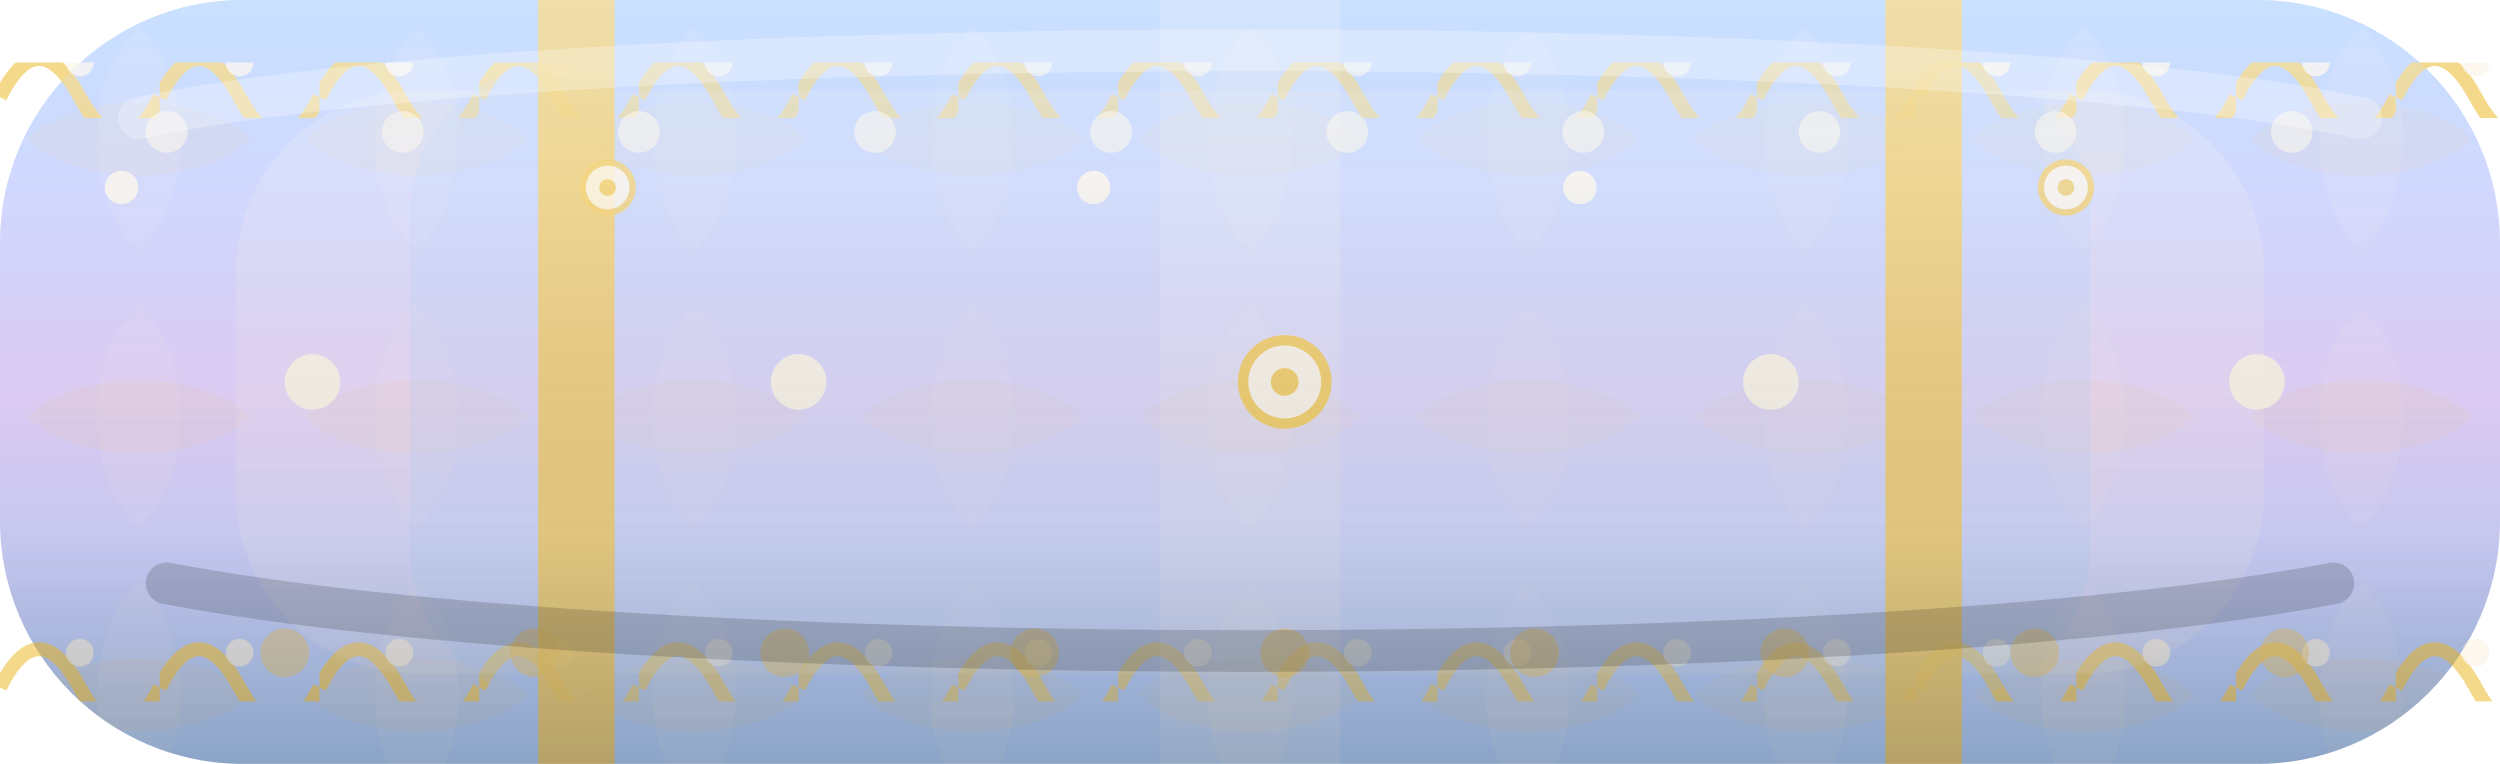
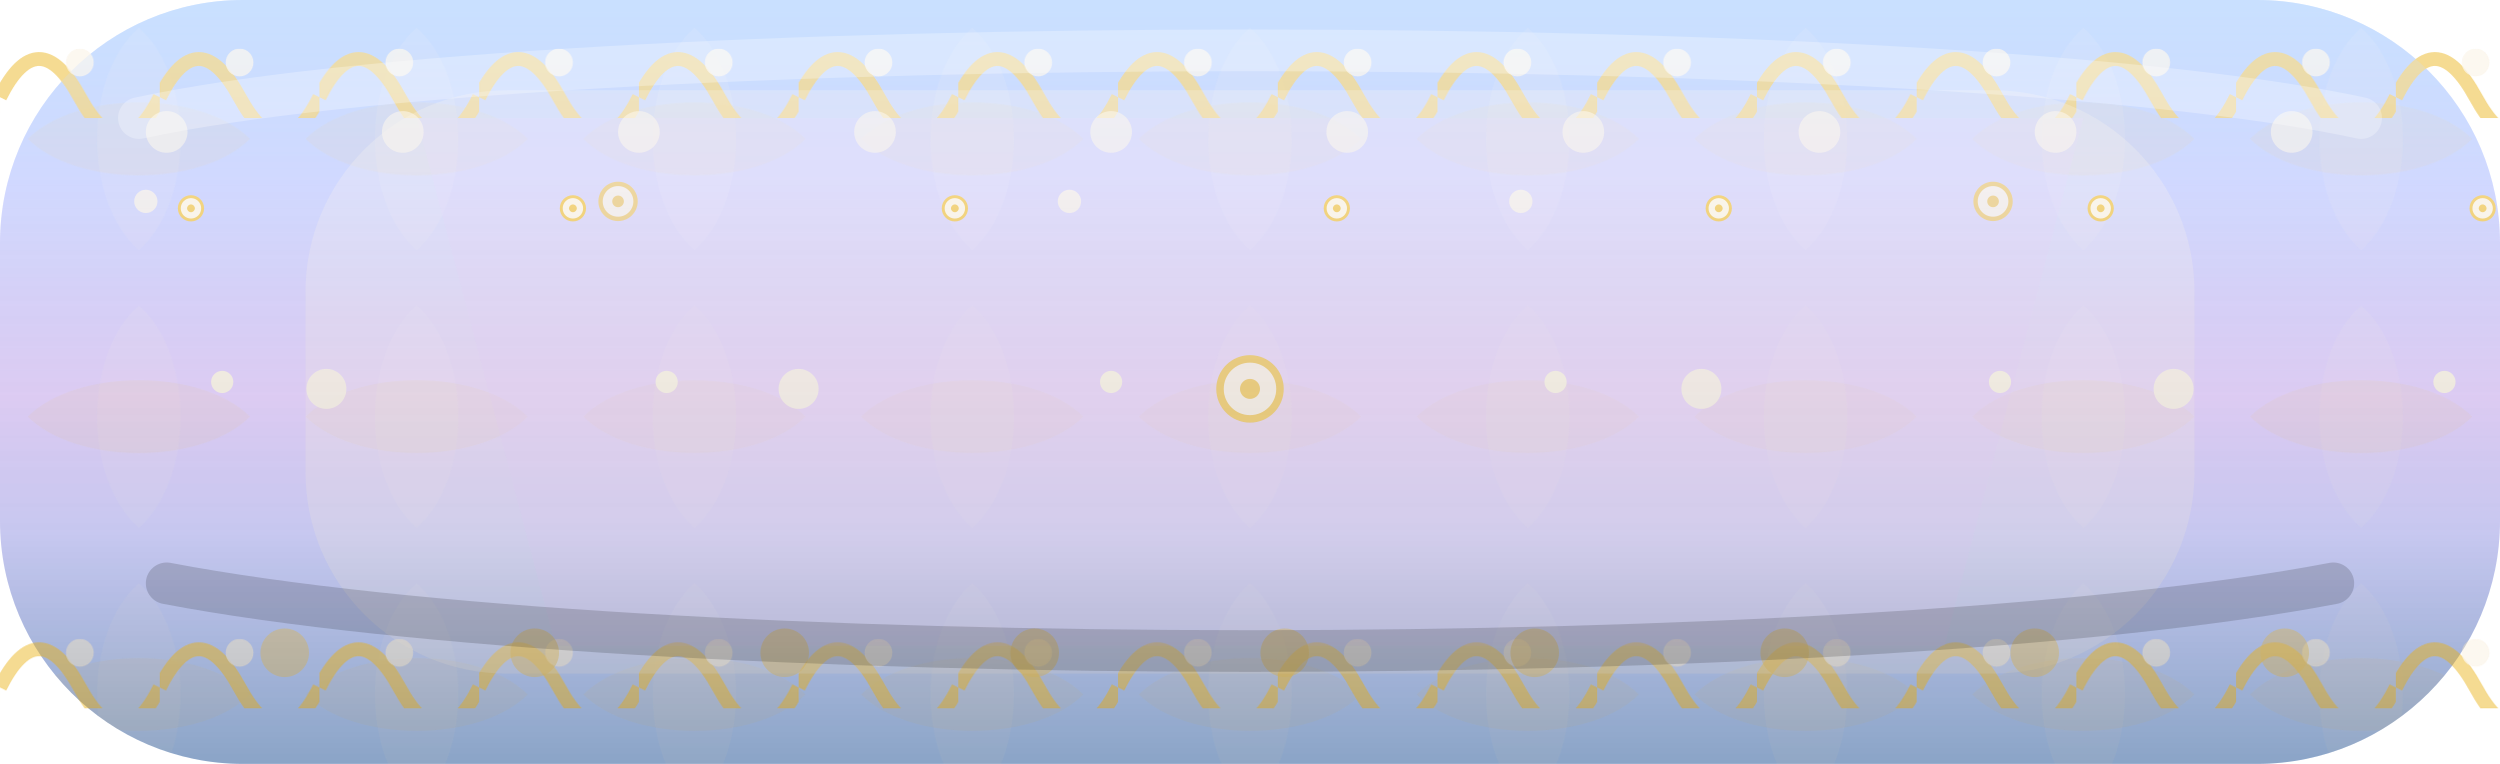
<svg xmlns="http://www.w3.org/2000/svg" width="720" height="220" viewBox="0 0 720 220">
  <defs>
    <linearGradient id="bg" x1="0" y1="0" x2="0" y2="1">
      <stop offset="0%" stop-color="#b2d3ff" />
      <stop offset="52%" stop-color="#e7d4ff" />
      <stop offset="100%" stop-color="#b2d3ff" />
    </linearGradient>
    <linearGradient id="satin" x1="0" y1="0" x2="0" y2="1">
      <stop offset="0%" stop-color="rgba(255,255,255,0.30)" />
      <stop offset="24%" stop-color="rgba(255,255,255,0.12)" />
      <stop offset="70%" stop-color="rgba(0,0,0,0.06)" />
      <stop offset="100%" stop-color="rgba(0,0,0,0.22)" />
    </linearGradient>
    <pattern id="brocade-easter4" width="80" height="80" patternUnits="userSpaceOnUse">
      <path d="M 40 8 C 56 22, 56 58, 40 72 C 24 58, 24 22, 40 8 Z" fill="#fbf5ea" opacity="0.10" />
      <path d="M 8 40 C 22 26, 58 26, 72 40 C 58 54, 22 54, 8 40 Z" fill="#f2d071" opacity="0.10" />
    </pattern>
    <pattern id="trim-easter4" width="46" height="34" patternUnits="userSpaceOnUse">
      <path d="M 0 28 Q 11 6 23 28 T 46 28" stroke="#f2d071" stroke-width="4" fill="none" opacity="0.85" />
      <circle cx="23" cy="18" r="4" fill="#fbf5ea" opacity="0.8" />
    </pattern>
  </defs>
  <rect width="720" height="220" rx="70" fill="url(#bg)" />
  <rect x="0" y="0" width="720" height="220" rx="70" fill="url(#brocade-easter4)" />
-   <rect x="0" y="18" width="720" height="24" fill="url(#trim-easter4)" opacity="0.95" />
-   <rect x="0" y="178" width="720" height="24" fill="url(#trim-easter4)" opacity="0.95" />
-   <rect x="68" y="26" width="584" height="168" rx="52" fill="#fbf5ea" opacity="0.18" />
-   <rect x="118" y="18" width="484" height="184" rx="44" fill="#b2d3ff" opacity="0.22" />
-   <rect x="155" y="0" width="22" height="220" fill="#f2d071" opacity="0.85" />
-   <rect x="543" y="0" width="22" height="220" fill="#f2d071" opacity="0.85" />
-   <rect x="334" y="0" width="52" height="220" fill="#fbf5ea" opacity="0.18" />
-   <g opacity="0.98">
-     <circle cx="90" cy="110" r="8" fill="#fbf5ea" />
-     <circle cx="230" cy="110" r="8" fill="#fbf5ea" />
-     <g transform="translate(370 110)">
-       <circle r="12" fill="#fbf5ea" stroke="#f2d071" stroke-width="3" />
-       <circle r="4" fill="#f2d071" />
+   <rect x="0" y="14" width="720" height="22" fill="url(#trim-easter4)" opacity="0.90" />
+   <rect x="0" y="184" width="720" height="22" fill="url(#trim-easter4)" opacity="0.90" />
+   <rect x="88" y="26" width="544" height="168" rx="58" fill="#fbf5ea" opacity="0.26" />
+   <path d="M 120 34 L 600 34 L 560 186 L 160 186 Z" fill="#e7d4ff" opacity="0.18" />
+   <circle cx="64" cy="110" r="3.2" fill="#fbf5ea" />
+   <circle cx="192" cy="110" r="3.2" fill="#fbf5ea" />
+   <circle cx="320" cy="110" r="3.2" fill="#fbf5ea" />
+   <circle cx="448" cy="110" r="3.2" fill="#fbf5ea" />
+   <circle cx="576" cy="110" r="3.2" fill="#fbf5ea" />
+   <circle cx="704" cy="110" r="3.2" fill="#fbf5ea" />
+   <g transform="translate(55 60)">
+     <circle r="3.36" fill="#fbf5ea" stroke="#f2d071" stroke-width="0.84" />
+     <circle r="1.12" fill="#f2d071" />
+   </g>
+   <g transform="translate(165 60)">
+     <circle r="3.36" fill="#fbf5ea" stroke="#f2d071" stroke-width="0.84" />
+     <circle r="1.12" fill="#f2d071" />
+   </g>
+   <g transform="translate(275 60)">
+     <circle r="3.36" fill="#fbf5ea" stroke="#f2d071" stroke-width="0.84" />
+     <circle r="1.12" fill="#f2d071" />
+   </g>
+   <g transform="translate(385 60)">
+     <circle r="3.36" fill="#fbf5ea" stroke="#f2d071" stroke-width="0.84" />
+     <circle r="1.12" fill="#f2d071" />
+   </g>
+   <g transform="translate(495 60)">
+     <circle r="3.36" fill="#fbf5ea" stroke="#f2d071" stroke-width="0.84" />
+     <circle r="1.12" fill="#f2d071" />
+   </g>
+   <g transform="translate(605 60)">
+     <circle r="3.36" fill="#fbf5ea" stroke="#f2d071" stroke-width="0.84" />
+     <circle r="1.12" fill="#f2d071" />
+   </g>
+   <g transform="translate(715 60)">
+     <circle r="3.36" fill="#fbf5ea" stroke="#f2d071" stroke-width="0.84" />
+     <circle r="1.12" fill="#f2d071" />
+   </g>
+   <g opacity="0.74">
+     <circle cx="42" cy="58" r="3.36" fill="#fbf5ea" />
+     <g transform="translate(178 58)">
+       <circle r="5.04" fill="#fbf5ea" stroke="#f2d071" stroke-width="1.26" />
+       <circle r="1.68" fill="#f2d071" />
    </g>
-     <circle cx="510" cy="110" r="8" fill="#fbf5ea" />
-     <circle cx="650" cy="110" r="8" fill="#fbf5ea" />
+     <circle cx="308" cy="58" r="3.36" fill="#fbf5ea" />
+     <circle cx="438" cy="58" r="3.36" fill="#fbf5ea" />
+     <g transform="translate(574 58)">
+       <circle r="5.04" fill="#fbf5ea" stroke="#f2d071" stroke-width="1.26" />
+       <circle r="1.68" fill="#f2d071" />
+     </g>
  </g>
-   <g opacity="0.82">
-     <circle cx="35" cy="54" r="4.8" fill="#fbf5ea" />
-     <g transform="translate(175 54)">
-       <circle r="7.2" fill="#fbf5ea" stroke="#f2d071" stroke-width="1.8" />
-       <circle r="2.4" fill="#f2d071" />
+   <g opacity="0.88">
+     <circle cx="94" cy="112" r="5.76" fill="#fbf5ea" />
+     <circle cx="230" cy="112" r="5.76" fill="#fbf5ea" />
+     <g transform="translate(360 112)">
+       <circle r="8.64" fill="#fbf5ea" stroke="#f2d071" stroke-width="2.16" />
+       <circle r="2.88" fill="#f2d071" />
    </g>
-     <circle cx="315" cy="54" r="4.8" fill="#fbf5ea" />
-     <circle cx="455" cy="54" r="4.8" fill="#fbf5ea" />
-     <g transform="translate(595 54)">
-       <circle r="7.2" fill="#fbf5ea" stroke="#f2d071" stroke-width="1.8" />
-       <circle r="2.4" fill="#f2d071" />
-     </g>
+     <circle cx="490" cy="112" r="5.76" fill="#fbf5ea" />
+     <circle cx="626" cy="112" r="5.76" fill="#fbf5ea" />
  </g>
  <g opacity="0.82">
    <circle cx="48" cy="38" r="6" fill="#fbf5ea" opacity="0.72" />
    <circle cx="116" cy="38" r="6" fill="#fbf5ea" opacity="0.72" />
    <circle cx="184" cy="38" r="6" fill="#fbf5ea" opacity="0.72" />
    <circle cx="252" cy="38" r="6" fill="#fbf5ea" opacity="0.72" />
    <circle cx="320" cy="38" r="6" fill="#fbf5ea" opacity="0.72" />
    <circle cx="388" cy="38" r="6" fill="#fbf5ea" opacity="0.72" />
    <circle cx="456" cy="38" r="6" fill="#fbf5ea" opacity="0.72" />
    <circle cx="524" cy="38" r="6" fill="#fbf5ea" opacity="0.72" />
    <circle cx="592" cy="38" r="6" fill="#fbf5ea" opacity="0.72" />
    <circle cx="660" cy="38" r="6" fill="#fbf5ea" opacity="0.72" />
  </g>
  <g opacity="0.72">
    <circle cx="82" cy="188" r="7" fill="#f2d071" opacity="0.65" />
    <circle cx="154" cy="188" r="7" fill="#f2d071" opacity="0.65" />
    <circle cx="226" cy="188" r="7" fill="#f2d071" opacity="0.65" />
    <circle cx="298" cy="188" r="7" fill="#f2d071" opacity="0.65" />
    <circle cx="370" cy="188" r="7" fill="#f2d071" opacity="0.65" />
    <circle cx="442" cy="188" r="7" fill="#f2d071" opacity="0.65" />
    <circle cx="514" cy="188" r="7" fill="#f2d071" opacity="0.65" />
    <circle cx="586" cy="188" r="7" fill="#f2d071" opacity="0.65" />
    <circle cx="658" cy="188" r="7" fill="#f2d071" opacity="0.65" />
  </g>
  <rect x="0" y="0" width="720" height="220" rx="70" fill="url(#satin)" />
  <path d="M 40 34 C 160 8, 560 8, 680 34" stroke="rgba(255,255,255,0.28)" stroke-width="12" stroke-linecap="round" fill="none" />
  <path d="M 48 168 C 184 194, 536 194, 672 168" stroke="rgba(0,0,0,0.16)" stroke-width="12" stroke-linecap="round" fill="none" />
</svg>
